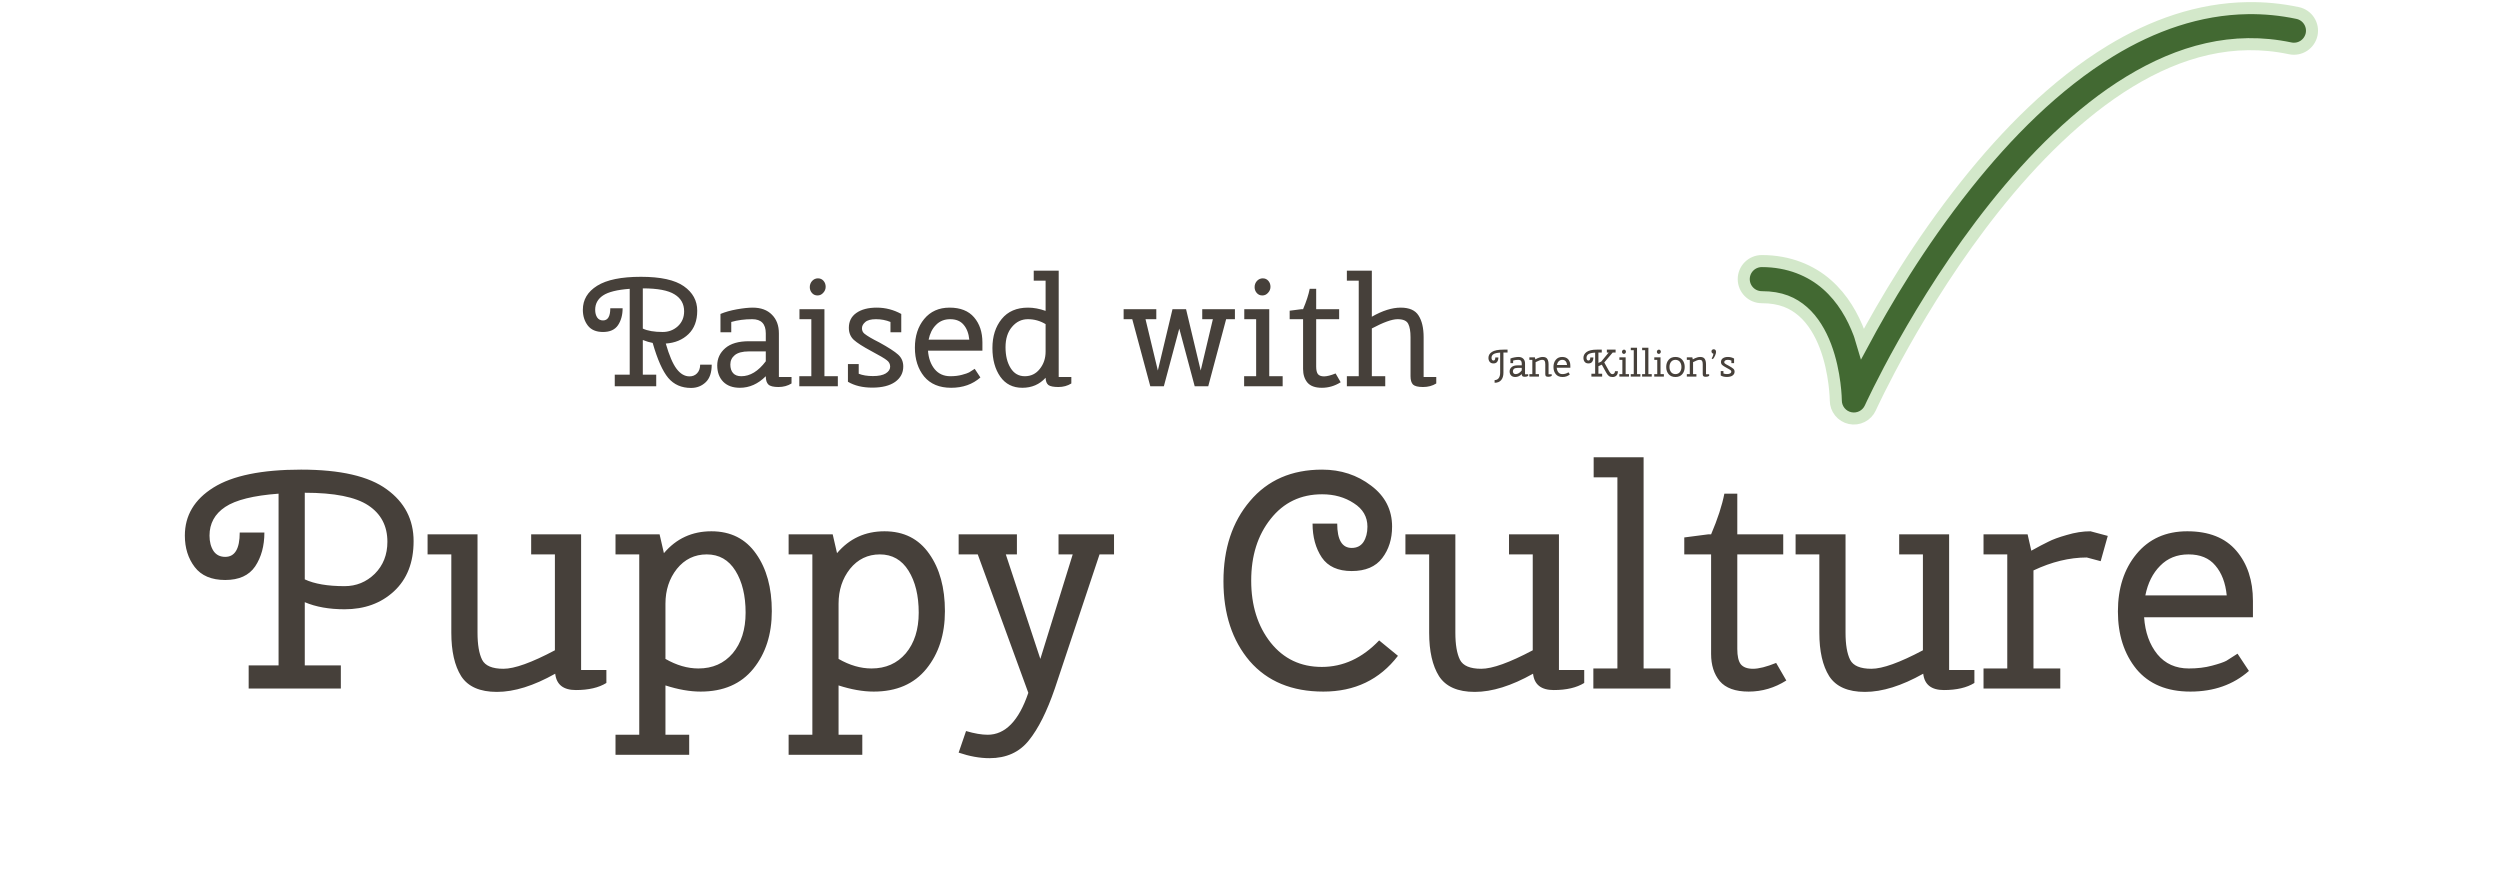
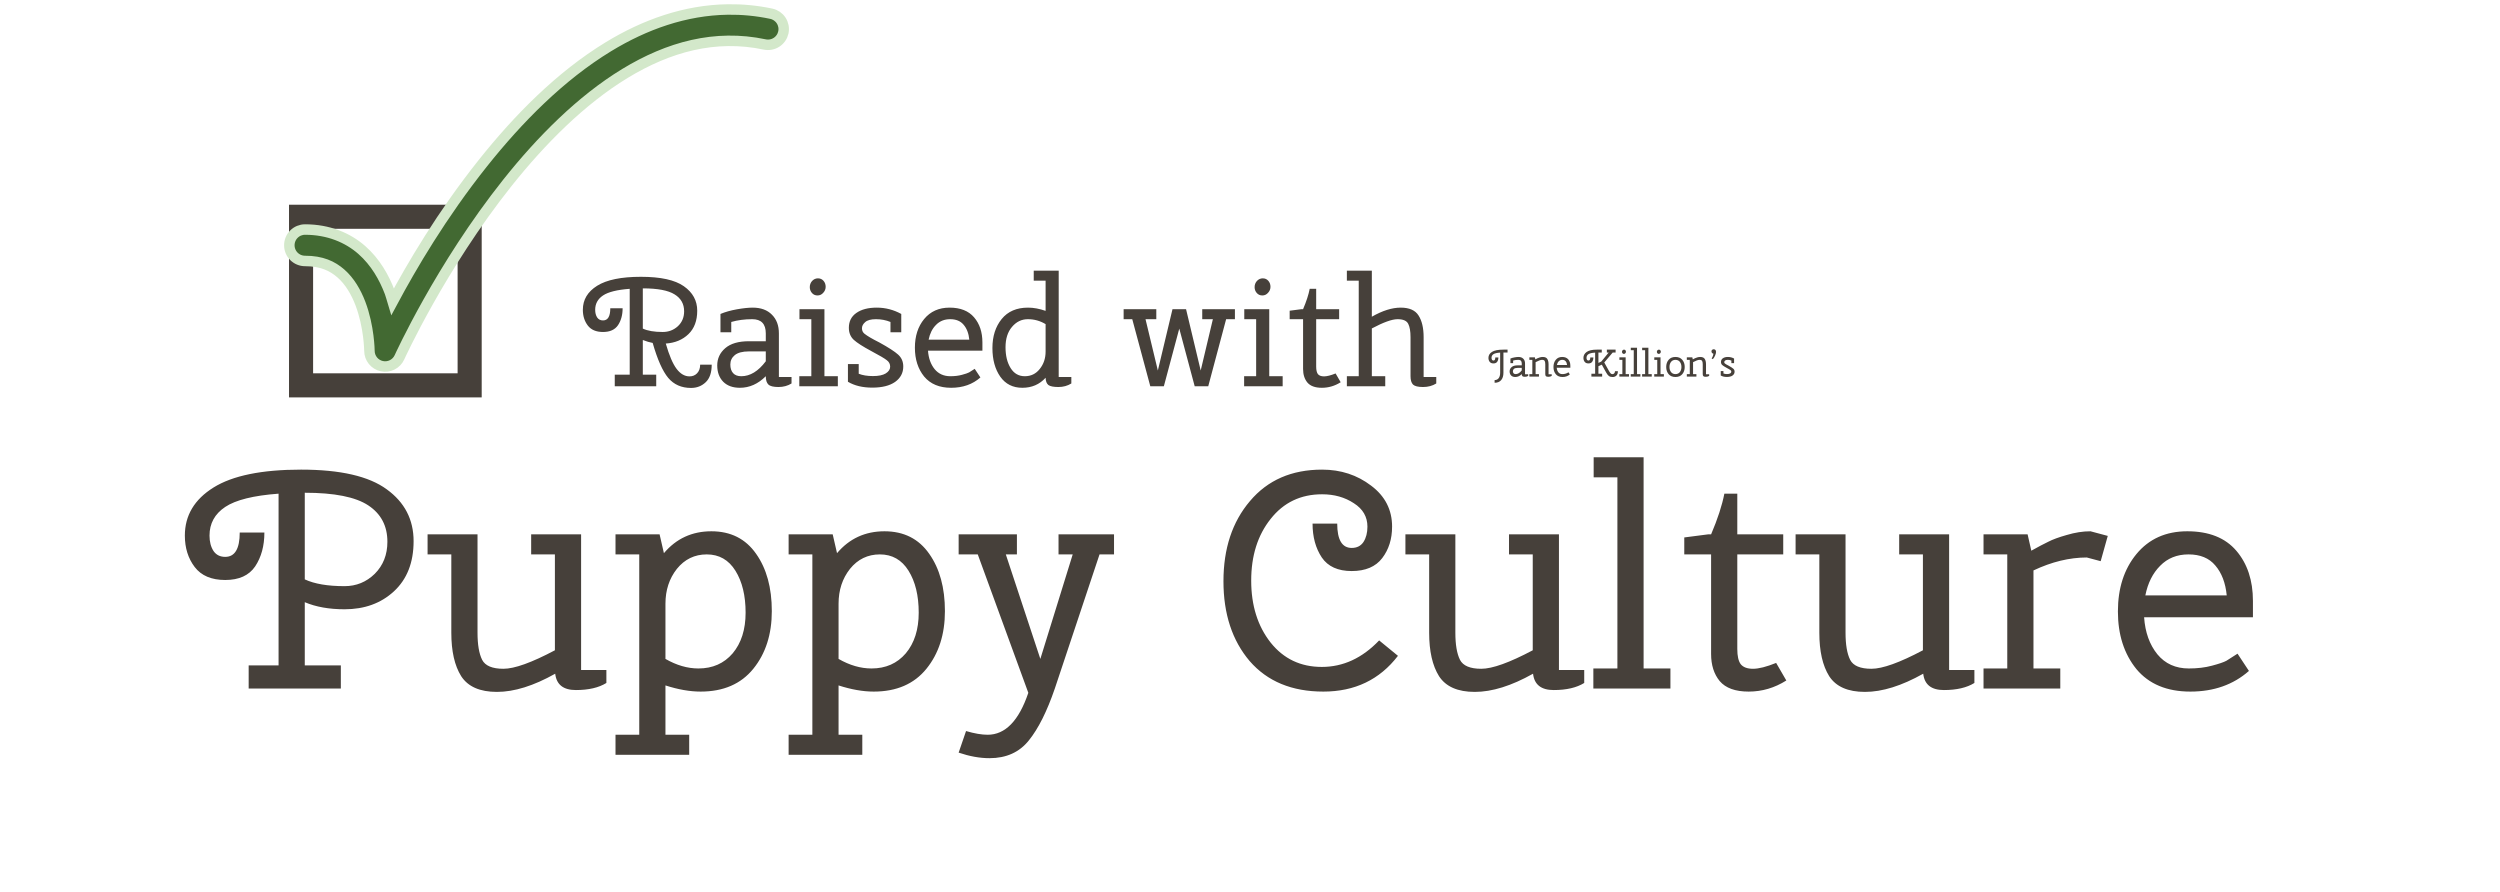
<svg xmlns="http://www.w3.org/2000/svg" width="1038" height="370" viewBox="0 0 1038 370" fill="none" transform="translate(25 0)">
-   <path d="M1008.28 3.378C987.918 3.669 968.682 10.562 951.354 21.104C928.248 35.161 908.152 55.645 891.428 76.641C871.676 101.44 857.341 125.99 848.293 142.87C847.835 141.373 847.541 139.948 846.963 138.425C844.279 131.352 840.168 123.945 833.551 118.132C826.933 112.318 817.704 108.395 806.5 108.395C804.511 108.395 802.603 109.186 801.197 110.592C799.79 111.999 799 113.906 799 115.895C799 117.884 799.79 119.792 801.197 121.199C802.603 122.605 804.511 123.395 806.5 123.395C814.41 123.395 819.516 125.769 823.65 129.401C827.785 133.033 830.842 138.223 832.938 143.745C837.128 154.789 837.229 166.274 837.229 166.274C837.23 167.988 837.818 169.65 838.895 170.983C839.973 172.316 841.474 173.24 843.15 173.601C844.825 173.962 846.574 173.739 848.105 172.967C849.635 172.196 850.856 170.924 851.562 169.362C851.562 169.362 871.113 126.223 903.16 85.987C919.184 65.869 938.3 46.603 959.15 33.919C980.001 21.234 1002.2 15.072 1025.89 20.073C1027.83 20.484 1029.86 20.105 1031.53 19.019C1033.2 17.933 1034.36 16.23 1034.78 14.284C1035.19 12.338 1034.81 10.309 1033.72 8.642C1032.64 6.976 1030.93 5.809 1028.99 5.397C1021.98 3.918 1015.07 3.281 1008.28 3.378Z" fill="#426932" stroke="#D3E8CA" stroke-width="5" transform="translate(-100 0)" />
+   <rect x="100" y="90" stroke="#46403a" stroke-width="10px" width="70" height="70" />
+   <path d="M1008.28 3.378C987.918 3.669 968.682 10.562 951.354 21.104C928.248 35.161 908.152 55.645 891.428 76.641C871.676 101.44 857.341 125.99 848.293 142.87C847.835 141.373 847.541 139.948 846.963 138.425C844.279 131.352 840.168 123.945 833.551 118.132C826.933 112.318 817.704 108.395 806.5 108.395C804.511 108.395 802.603 109.186 801.197 110.592C799.79 111.999 799 113.906 799 115.895C799 117.884 799.79 119.792 801.197 121.199C802.603 122.605 804.511 123.395 806.5 123.395C814.41 123.395 819.516 125.769 823.65 129.401C827.785 133.033 830.842 138.223 832.938 143.745C837.128 154.789 837.229 166.274 837.229 166.274C837.23 167.988 837.818 169.65 838.895 170.983C839.973 172.316 841.474 173.24 843.15 173.601C844.825 173.962 846.574 173.739 848.105 172.967C849.635 172.196 850.856 170.924 851.562 169.362C851.562 169.362 871.113 126.223 903.16 85.987C919.184 65.869 938.3 46.603 959.15 33.919C980.001 21.234 1002.2 15.072 1025.89 20.073C1027.83 20.484 1029.86 20.105 1031.53 19.019C1033.2 17.933 1034.36 16.23 1034.78 14.284C1035.19 12.338 1034.81 10.309 1033.72 8.642C1032.64 6.976 1030.93 5.809 1028.99 5.397C1021.98 3.918 1015.07 3.281 1008.28 3.378Z" fill="#426932" stroke="#D3E8CA" stroke-width="5" transform="translate(-600 1) scale(0.87)" />
  <path d="M265.704 151.408H270.504C270.504 154.693 269.672 157.125 268.008 158.704C266.344 160.283 264.317 161.072 261.928 161.072C257.96 161.072 254.803 159.685 252.456 156.912C250.109 154.096 247.955 149.253 245.992 142.384C244.797 142.171 243.432 141.765 241.896 141.168V155.568H247.464V160.368H230.248V155.568H236.456V119.92C231.251 120.304 227.56 121.221 225.384 122.672C223.208 124.123 222.12 126.107 222.12 128.624C222.12 129.904 222.397 130.971 222.952 131.824C223.507 132.635 224.317 133.04 225.384 133.04C227.389 133.04 228.392 131.355 228.392 127.984H233.512C233.512 130.757 232.872 133.104 231.592 135.024C230.312 136.901 228.243 137.84 225.384 137.84C222.525 137.84 220.413 136.944 219.048 135.152C217.683 133.36 217 131.184 217 128.624C217 124.443 218.984 121.115 222.952 118.64C226.92 116.165 232.979 114.928 241.128 114.928C249.277 114.928 255.208 116.229 258.92 118.832C262.632 121.435 264.488 124.827 264.488 129.008C264.488 133.147 263.272 136.389 260.84 138.736C258.408 141.083 255.272 142.384 251.432 142.64C252.84 147.547 254.333 151.045 255.912 153.136C257.491 155.227 259.283 156.272 261.288 156.272C262.568 156.272 263.613 155.845 264.424 154.992C265.277 154.096 265.704 152.901 265.704 151.408ZM241.896 119.728V136.432C243.901 137.371 246.653 137.84 250.152 137.84C252.584 137.84 254.675 137.051 256.424 135.472C258.173 133.851 259.048 131.781 259.048 129.264C259.048 126.192 257.725 123.845 255.08 122.224C252.435 120.56 248.04 119.728 241.896 119.728ZM282.203 161.008C279.259 161.008 276.955 160.176 275.291 158.512C273.627 156.805 272.795 154.544 272.795 151.728C272.795 148.869 273.904 146.48 276.123 144.56C278.342 142.64 281.627 141.68 285.979 141.68H292.955V138.416C292.955 134.491 291.078 132.528 287.323 132.528C284.166 132.528 281.264 132.912 278.619 133.68V137.968H274.139V130.352C276.059 129.541 278.32 128.901 280.923 128.432C283.568 127.963 285.766 127.728 287.515 127.728C290.928 127.728 293.595 128.709 295.515 130.672C297.435 132.592 298.395 135.173 298.395 138.416V156.528H303.643V159.216C302.064 160.197 300.251 160.688 298.203 160.688C296.155 160.688 294.768 160.347 294.043 159.664C293.318 158.981 292.955 157.829 292.955 156.208C289.755 159.408 286.171 161.008 282.203 161.008ZM282.779 156.208C286.448 156.208 289.84 154.139 292.955 150V145.904H285.915C283.312 145.904 281.371 146.416 280.091 147.44C278.854 148.464 278.235 149.765 278.235 151.344C278.235 152.88 278.619 154.075 279.387 154.928C280.155 155.781 281.286 156.208 282.779 156.208ZM306.937 132.528V128.368H317.305V156.208H322.873V160.368H306.873V156.208H311.865V132.528H306.937ZM314.425 122.672C313.486 122.672 312.718 122.331 312.121 121.648C311.523 120.965 311.225 120.155 311.225 119.216C311.225 118.235 311.545 117.381 312.185 116.656C312.867 115.931 313.678 115.568 314.617 115.568C315.555 115.568 316.323 115.909 316.921 116.592C317.518 117.275 317.817 118.107 317.817 119.088C317.817 120.027 317.475 120.859 316.793 121.584C316.153 122.309 315.363 122.672 314.425 122.672ZM327.06 151.152H331.54V155.184C333.161 155.824 335.124 156.144 337.428 156.144C339.775 156.144 341.545 155.781 342.74 155.056C343.977 154.288 344.596 153.349 344.596 152.24C344.596 151.131 344.127 150.235 343.188 149.552C342.292 148.827 340.116 147.547 336.66 145.712C333.247 143.877 330.857 142.341 329.492 141.104C328.127 139.824 327.444 138.16 327.444 136.112C327.444 133.467 328.468 131.419 330.516 129.968C332.607 128.475 335.444 127.728 339.028 127.728C342.612 127.728 346.004 128.603 349.204 130.352V137.968H344.724V133.68C342.847 132.912 340.841 132.528 338.708 132.528C336.617 132.528 335.124 132.933 334.228 133.744C333.332 134.512 332.884 135.365 332.884 136.304C332.884 137.243 333.225 137.989 333.908 138.544C335.06 139.483 337.129 140.699 340.116 142.192C343.913 144.283 346.516 145.968 347.924 147.248C349.332 148.528 350.036 150.171 350.036 152.176C350.036 154.821 348.905 156.955 346.644 158.576C344.383 160.155 341.225 160.944 337.172 160.944C333.161 160.944 329.791 160.133 327.06 158.512V151.152ZM382.897 142.192V145.584H360.305C360.518 148.699 361.436 151.259 363.057 153.264C364.678 155.227 366.854 156.208 369.585 156.208C371.377 156.208 372.977 156.016 374.385 155.632C375.836 155.248 376.838 154.907 377.393 154.608C377.948 154.267 378.716 153.776 379.697 153.136L382.065 156.72C378.822 159.579 374.769 161.008 369.905 161.008C365.041 161.008 361.308 159.451 358.705 156.336C356.145 153.179 354.865 149.189 354.865 144.368C354.865 139.547 356.145 135.579 358.705 132.464C361.308 129.307 364.828 127.728 369.265 127.728C373.745 127.728 377.137 129.072 379.441 131.76C381.745 134.448 382.897 137.925 382.897 142.192ZM377.457 141.04C377.201 138.437 376.412 136.368 375.089 134.832C373.809 133.296 371.953 132.528 369.521 132.528C367.132 132.528 365.169 133.317 363.633 134.896C362.097 136.432 361.073 138.48 360.561 141.04H377.457ZM414.573 112.368V156.528H419.821V159.216C418.242 160.197 416.45 160.688 414.445 160.688C412.439 160.688 411.053 160.411 410.285 159.856C409.559 159.259 409.175 158.256 409.133 156.848C406.615 159.621 403.394 161.008 399.469 161.008C395.543 161.008 392.493 159.472 390.317 156.4C388.141 153.285 387.053 149.317 387.053 144.496C387.053 139.632 388.333 135.621 390.893 132.464C393.453 129.307 397.101 127.728 401.837 127.728C404.141 127.728 406.573 128.176 409.133 129.072V116.528H404.205V112.368H414.573ZM392.493 144.176C392.493 147.675 393.197 150.555 394.605 152.816C396.013 155.077 397.975 156.208 400.493 156.208C403.053 156.208 405.122 155.205 406.701 153.2C408.322 151.195 409.133 148.784 409.133 145.968V134.576C406.871 133.211 404.418 132.528 401.773 132.528C399.17 132.528 396.973 133.595 395.181 135.728C393.389 137.819 392.493 140.635 392.493 144.176ZM487.738 128.368V132.528H484.09L476.666 160.368H471.034L464.634 136.432L458.234 160.368H452.602L445.114 132.528H441.53V128.368H455.098V132.528H450.618L455.738 153.84L461.818 128.368H467.45L473.53 153.84L478.586 132.528H474.17V128.368H487.738ZM491.624 132.528V128.368H501.992V156.208H507.56V160.368H491.56V156.208H496.552V132.528H491.624ZM499.112 122.672C498.173 122.672 497.405 122.331 496.808 121.648C496.211 120.965 495.912 120.155 495.912 119.216C495.912 118.235 496.232 117.381 496.872 116.656C497.555 115.931 498.365 115.568 499.304 115.568C500.243 115.568 501.011 115.909 501.608 116.592C502.205 117.275 502.504 118.107 502.504 119.088C502.504 120.027 502.163 120.859 501.48 121.584C500.84 122.309 500.051 122.672 499.112 122.672ZM510.468 132.528V129.008L515.396 128.368H516.036C517.401 125.168 518.318 122.352 518.788 119.92H521.476V128.368H531.012V132.528H521.476V152.176C521.476 153.627 521.71 154.672 522.18 155.312C522.692 155.952 523.545 156.272 524.74 156.272C525.934 156.272 527.534 155.867 529.54 155.056L531.652 158.704C529.22 160.24 526.617 161.008 523.844 161.008C521.07 161.008 519.065 160.283 517.828 158.832C516.633 157.381 516.036 155.504 516.036 153.2V132.528H510.468ZM544.586 156.208H550.154V160.368H534.218V156.208H539.146V116.528H534.218V112.368H544.586V131.504C548.98 128.987 552.97 127.728 556.554 127.728C560.138 127.728 562.612 128.816 563.978 130.992C565.386 133.168 566.09 136.176 566.09 140.016V156.528H571.338V159.216C569.759 160.197 567.924 160.688 565.833 160.688C563.786 160.688 562.399 160.347 561.674 159.664C560.991 158.939 560.65 157.787 560.65 156.208V140.016C560.65 137.541 560.33 135.685 559.69 134.448C559.05 133.168 557.578 132.528 555.274 132.528C552.97 132.528 549.407 133.808 544.586 136.368V156.208Z" fill="#46403a" />
  <path d="M599.224 145.168H600.936V146.368H599.224V154.768C599.224 156.059 598.915 157.072 598.296 157.808C597.677 158.555 596.765 158.928 595.56 158.928V157.808C596.296 157.808 596.861 157.541 597.256 157.008C597.661 156.475 597.864 155.728 597.864 154.768V146.4C596.552 146.485 595.624 146.704 595.08 147.056C594.547 147.408 594.28 147.92 594.28 148.592C594.28 148.912 594.349 149.179 594.488 149.392C594.627 149.595 594.829 149.696 595.096 149.696C595.597 149.696 595.848 149.275 595.848 148.432H597.128C597.128 149.125 596.968 149.712 596.648 150.192C596.328 150.661 595.811 150.896 595.096 150.896C594.381 150.896 593.853 150.672 593.512 150.224C593.171 149.776 593 149.232 593 148.592C593 147.547 593.496 146.715 594.488 146.096C595.48 145.477 597.059 145.168 599.224 145.168ZM604.145 156.528C603.409 156.528 602.833 156.32 602.417 155.904C602.001 155.477 601.793 154.912 601.793 154.208C601.793 153.493 602.07 152.896 602.625 152.416C603.179 151.936 604.001 151.696 605.089 151.696H606.833V150.88C606.833 149.899 606.363 149.408 605.424 149.408C604.635 149.408 603.91 149.504 603.249 149.696V150.768H602.129V148.864C602.609 148.661 603.174 148.501 603.825 148.384C604.486 148.267 605.035 148.208 605.473 148.208C606.326 148.208 606.993 148.453 607.473 148.944C607.953 149.424 608.193 150.069 608.193 150.88V155.408H609.505V156.08C609.11 156.325 608.657 156.448 608.145 156.448C607.633 156.448 607.286 156.363 607.105 156.192C606.923 156.021 606.833 155.733 606.833 155.328C606.033 156.128 605.137 156.528 604.145 156.528ZM604.289 155.328C605.206 155.328 606.054 154.811 606.833 153.776V152.752H605.073C604.422 152.752 603.937 152.88 603.617 153.136C603.307 153.392 603.153 153.717 603.153 154.112C603.153 154.496 603.249 154.795 603.441 155.008C603.633 155.221 603.915 155.328 604.289 155.328ZM612.584 155.328H613.976V156.368H609.992V155.328H611.224V149.408H609.992V148.368H612.28L612.472 149.216C612.835 149.013 613.128 148.859 613.352 148.752C613.576 148.635 613.896 148.517 614.312 148.4C614.739 148.272 615.149 148.208 615.544 148.208C616.461 148.208 617.091 148.48 617.432 149.024C617.784 149.568 617.96 150.32 617.96 151.28V155.408H619.272V156.08C618.877 156.325 618.419 156.448 617.896 156.448C617.384 156.448 617.037 156.363 616.856 156.192C616.685 156.011 616.6 155.723 616.6 155.328V151.28C616.6 150.661 616.52 150.197 616.36 149.888C616.2 149.568 615.832 149.408 615.256 149.408C614.68 149.408 613.789 149.728 612.584 150.368V155.328ZM627.006 151.824V152.672H621.358C621.411 153.451 621.64 154.091 622.046 154.592C622.451 155.083 622.995 155.328 623.678 155.328C624.126 155.328 624.526 155.28 624.878 155.184C625.24 155.088 625.491 155.003 625.63 154.928C625.768 154.843 625.96 154.72 626.206 154.56L626.798 155.456C625.987 156.171 624.974 156.528 623.758 156.528C622.542 156.528 621.608 156.139 620.958 155.36C620.318 154.571 619.998 153.573 619.998 152.368C619.998 151.163 620.318 150.171 620.958 149.392C621.608 148.603 622.488 148.208 623.598 148.208C624.718 148.208 625.566 148.544 626.142 149.216C626.718 149.888 627.006 150.757 627.006 151.824ZM625.646 151.536C625.582 150.885 625.384 150.368 625.054 149.984C624.734 149.6 624.27 149.408 623.661 149.408C623.064 149.408 622.574 149.605 622.19 150C621.806 150.384 621.55 150.896 621.422 151.536H625.646ZM645.542 154.128H646.742C646.742 154.949 646.534 155.557 646.118 155.952C645.702 156.347 645.174 156.544 644.534 156.544C643.904 156.544 643.392 156.4 642.998 156.112C642.614 155.824 642.224 155.317 641.83 154.592L640.07 151.408L638.662 152.048V155.168H640.214V156.368H637.302V146.4C635.99 146.485 635.062 146.704 634.518 147.056C633.984 147.408 633.718 147.92 633.718 148.592C633.718 148.912 633.787 149.179 633.926 149.392C634.064 149.595 634.267 149.696 634.534 149.696C635.035 149.696 635.286 149.275 635.286 148.432H636.566C636.566 149.125 636.406 149.712 636.086 150.192C635.766 150.661 635.248 150.896 634.534 150.896C633.819 150.896 633.291 150.672 632.95 150.224C632.608 149.776 632.438 149.232 632.438 148.592C632.438 147.589 632.886 146.768 633.782 146.128C634.678 145.488 636.086 145.168 638.006 145.168H640.054V146.368H638.662V150.672L639.846 150.128L642.934 146.368H642.166V145.168H645.798V146.368H644.598L641.094 150.496L643.094 154.128C643.36 154.565 643.59 154.88 643.782 155.072C643.984 155.253 644.224 155.344 644.502 155.344C644.779 155.344 645.019 155.237 645.222 155.024C645.435 154.8 645.542 154.501 645.542 154.128ZM635.75 156.368V155.168H637.302V156.368H635.75ZM647.375 149.408V148.368H649.967V155.328H651.359V156.368H647.359V155.328H648.607V149.408H647.375ZM649.247 146.944C649.012 146.944 648.82 146.859 648.671 146.688C648.521 146.517 648.447 146.315 648.447 146.08C648.447 145.835 648.527 145.621 648.687 145.44C648.857 145.259 649.06 145.168 649.295 145.168C649.529 145.168 649.721 145.253 649.871 145.424C650.02 145.595 650.095 145.803 650.095 146.048C650.095 146.283 650.009 146.491 649.839 146.672C649.679 146.853 649.481 146.944 649.247 146.944ZM652.102 145.408V144.368H654.694V155.328H656.086V156.368H652.086V155.328H653.334V145.408H652.102ZM656.82 145.408V144.368H659.412V155.328H660.804V156.368H656.804V155.328H658.052V145.408H656.82ZM661.859 149.408V148.368H664.451V155.328H665.843V156.368H661.843V155.328H663.091V149.408H661.859ZM663.731 146.944C663.496 146.944 663.304 146.859 663.155 146.688C663.006 146.517 662.931 146.315 662.931 146.08C662.931 145.835 663.011 145.621 663.171 145.44C663.342 145.259 663.544 145.168 663.779 145.168C664.014 145.168 664.206 145.253 664.355 145.424C664.504 145.595 664.579 145.803 664.579 146.048C664.579 146.283 664.494 146.491 664.323 146.672C664.163 146.853 663.966 146.944 663.731 146.944ZM667.818 155.36C667.146 154.571 666.81 153.573 666.81 152.368C666.81 151.163 667.146 150.171 667.818 149.392C668.49 148.603 669.434 148.208 670.65 148.208C671.866 148.208 672.81 148.603 673.482 149.392C674.154 150.171 674.49 151.163 674.49 152.368C674.49 153.573 674.154 154.571 673.482 155.36C672.81 156.139 671.866 156.528 670.65 156.528C669.434 156.528 668.49 156.139 667.818 155.36ZM668.826 150.24C668.389 150.795 668.17 151.504 668.17 152.368C668.17 153.232 668.389 153.941 668.826 154.496C669.263 155.051 669.871 155.328 670.65 155.328C671.429 155.328 672.037 155.051 672.474 154.496C672.911 153.941 673.13 153.232 673.13 152.368C673.13 151.504 672.911 150.795 672.474 150.24C672.037 149.685 671.429 149.408 670.65 149.408C669.871 149.408 669.263 149.685 668.826 150.24ZM677.959 155.328H679.351V156.368H675.367V155.328H676.599V149.408H675.367V148.368H677.655L677.847 149.216C678.21 149.013 678.503 148.859 678.727 148.752C678.951 148.635 679.271 148.517 679.687 148.4C680.114 148.272 680.524 148.208 680.919 148.208C681.836 148.208 682.466 148.48 682.807 149.024C683.159 149.568 683.335 150.32 683.335 151.28V155.408H684.647V156.08C684.252 156.325 683.794 156.448 683.271 156.448C682.759 156.448 682.412 156.363 682.231 156.192C682.06 156.011 681.975 155.723 681.975 155.328V151.28C681.975 150.661 681.895 150.197 681.735 149.888C681.575 149.568 681.207 149.408 680.631 149.408C680.055 149.408 679.164 149.728 677.959 150.368V155.328ZM686.397 146.832C686.109 146.779 685.901 146.656 685.773 146.464C685.655 146.272 685.597 146.064 685.597 145.84C685.597 145.616 685.687 145.424 685.868 145.264C686.05 145.093 686.274 145.008 686.541 145.008C686.807 145.008 687.031 145.099 687.213 145.28C687.405 145.461 687.501 145.744 687.501 146.128C687.501 146.501 687.373 146.992 687.117 147.6C686.861 148.208 686.546 148.715 686.173 149.12L685.661 148.8C685.863 148.544 686.034 148.229 686.173 147.856C686.322 147.472 686.397 147.131 686.397 146.832ZM689.453 154.064H690.573V155.072C690.978 155.232 691.469 155.312 692.045 155.312C692.631 155.312 693.074 155.221 693.373 155.04C693.682 154.848 693.837 154.613 693.837 154.336C693.837 154.059 693.719 153.835 693.485 153.664C693.261 153.483 692.717 153.163 691.853 152.704C690.999 152.245 690.402 151.861 690.061 151.552C689.719 151.232 689.549 150.816 689.549 150.304C689.549 149.643 689.805 149.131 690.317 148.768C690.839 148.395 691.549 148.208 692.445 148.208C693.341 148.208 694.189 148.427 694.989 148.864V150.768H693.869V149.696C693.399 149.504 692.898 149.408 692.365 149.408C691.842 149.408 691.469 149.509 691.245 149.712C691.021 149.904 690.909 150.117 690.909 150.352C690.909 150.587 690.994 150.773 691.164 150.912C691.453 151.147 691.97 151.451 692.717 151.824C693.666 152.347 694.317 152.768 694.669 153.088C695.021 153.408 695.197 153.819 695.197 154.32C695.197 154.981 694.914 155.515 694.349 155.92C693.783 156.315 692.994 156.512 691.981 156.512C690.978 156.512 690.135 156.309 689.453 155.904V154.064Z" fill="#46403a" />
  <path d="M101.542 276.268H116.518V285.868H78.246V276.268H90.662V204.972C80.251 205.74 72.87 207.575 68.518 210.476C64.166 213.377 61.99 217.345 61.99 222.38C61.99 224.94 62.545 227.073 63.654 228.78C64.763 230.401 66.385 231.212 68.518 231.212C72.529 231.212 74.534 227.841 74.534 221.1H84.774C84.774 226.647 83.494 231.34 80.934 235.18C78.374 238.935 74.235 240.812 68.518 240.812C62.801 240.812 58.577 239.02 55.846 235.436C53.115 231.852 51.75 227.5 51.75 222.38C51.75 214.017 55.718 207.361 63.654 202.412C71.59 197.463 83.707 194.988 100.006 194.988C116.305 194.988 128.166 197.719 135.59 203.18C143.014 208.556 146.726 215.724 146.726 224.684C146.726 233.559 143.995 240.513 138.534 245.548C133.158 250.497 126.331 252.972 118.054 252.972C111.654 252.972 106.15 251.991 101.542 250.028V276.268ZM101.542 204.588V240.556C105.553 242.433 111.057 243.372 118.054 243.372C122.918 243.372 127.099 241.665 130.598 238.252C134.097 234.753 135.846 230.316 135.846 224.94C135.846 218.369 133.201 213.335 127.91 209.836C122.619 206.337 113.83 204.588 101.542 204.588ZM195.538 230.188V221.868H216.274V278.188H226.77V283.564C223.613 285.527 219.389 286.508 214.098 286.508C208.893 286.508 206.034 284.247 205.522 279.724C196.562 284.759 188.498 287.276 181.33 287.276C174.247 287.276 169.298 285.1 166.482 280.748C163.751 276.396 162.386 270.38 162.386 262.7V230.188H152.53V221.868H173.266V262.7C173.266 267.649 173.906 271.404 175.186 273.964C176.466 276.439 179.41 277.676 184.018 277.676C188.626 277.676 195.751 275.116 205.394 269.996V230.188H195.538ZM230.56 230.188V221.868H248.864L250.656 229.676C255.776 223.617 262.347 220.588 270.368 220.588C278.389 220.588 284.576 223.703 288.928 229.932C293.28 236.076 295.456 244.012 295.456 253.74C295.456 263.383 292.896 271.361 287.776 277.676C282.656 283.991 275.36 287.148 265.888 287.148C261.451 287.148 256.587 286.295 251.296 284.588V305.068H261.152V313.388H230.56V305.068H240.416V230.188H230.56ZM284.576 254.38C284.576 247.297 283.168 241.495 280.352 236.972C277.536 232.449 273.568 230.188 268.448 230.188C263.413 230.188 259.275 232.193 256.032 236.204C252.875 240.215 251.296 245.036 251.296 250.668V273.58C255.904 276.225 260.469 277.548 264.992 277.548C270.88 277.548 275.616 275.457 279.2 271.276C282.784 267.009 284.576 261.377 284.576 254.38ZM302.435 230.188V221.868H320.739L322.531 229.676C327.651 223.617 334.222 220.588 342.243 220.588C350.264 220.588 356.451 223.703 360.803 229.932C365.155 236.076 367.331 244.012 367.331 253.74C367.331 263.383 364.771 271.361 359.651 277.676C354.531 283.991 347.235 287.148 337.763 287.148C333.326 287.148 328.462 286.295 323.171 284.588V305.068H333.027V313.388H302.435V305.068H312.291V230.188H302.435ZM356.451 254.38C356.451 247.297 355.043 241.495 352.227 236.972C349.411 232.449 345.443 230.188 340.323 230.188C335.288 230.188 331.15 232.193 327.907 236.204C324.75 240.215 323.171 245.036 323.171 250.668V273.58C327.779 276.225 332.344 277.548 336.867 277.548C342.755 277.548 347.491 275.457 351.075 271.276C354.659 267.009 356.451 261.377 356.451 254.38ZM373.03 230.188V221.868H397.222V230.188H392.614L406.95 273.58L420.39 230.188H414.502V221.868H437.542V230.188H431.526L412.966 285.868C409.723 295.34 406.139 302.508 402.214 307.372C398.289 312.321 392.827 314.796 385.83 314.796C381.819 314.796 377.553 314.028 373.03 312.492L376.102 303.532C379.601 304.556 382.587 305.068 385.062 305.068C392.401 305.068 398.033 299.265 401.958 287.66L380.966 230.188H373.03ZM552.996 218.668C552.996 223.788 551.631 228.14 548.9 231.724C546.169 235.308 541.945 237.1 536.228 237.1C530.511 237.1 526.372 235.223 523.812 231.468C521.252 227.628 519.972 222.935 519.972 217.388H530.212C530.212 224.129 532.217 227.5 536.228 227.5C538.361 227.5 539.983 226.689 541.092 225.068C542.201 223.361 542.756 221.228 542.756 218.668C542.756 214.572 540.879 211.329 537.124 208.94C533.369 206.465 528.975 205.228 523.94 205.228C515.065 205.228 507.94 208.641 502.564 215.468C497.188 222.209 494.5 230.743 494.5 241.068C494.5 251.393 497.188 259.969 502.564 266.796C507.94 273.537 515.023 276.908 523.812 276.908C532.687 276.908 540.623 273.239 547.62 265.9L555.428 272.3C547.833 282.199 537.508 287.148 524.452 287.148C511.396 287.148 501.199 282.924 493.86 274.476C486.607 265.943 482.98 254.892 482.98 241.324C482.98 227.756 486.649 216.663 493.988 208.044C501.327 199.34 511.311 194.988 523.94 194.988C531.705 194.988 538.489 197.207 544.292 201.644C550.095 205.996 552.996 211.671 552.996 218.668ZM601.538 230.188V221.868H622.274V278.188H632.77V283.564C629.613 285.527 625.389 286.508 620.098 286.508C614.893 286.508 612.034 284.247 611.522 279.724C602.562 284.759 594.498 287.276 587.33 287.276C580.247 287.276 575.298 285.1 572.482 280.748C569.751 276.396 568.386 270.38 568.386 262.7V230.188H558.53V221.868H579.266V262.7C579.266 267.649 579.906 271.404 581.186 273.964C582.466 276.439 585.41 277.676 590.018 277.676C594.626 277.676 601.751 275.116 611.394 269.996V230.188H601.538ZM636.688 198.188V189.868H657.424V277.548H668.56V285.868H636.56V277.548H646.544V198.188H636.688ZM674.31 230.188V223.148L684.166 221.868H685.446C688.177 215.468 690.011 209.836 690.95 204.972H696.326V221.868H715.398V230.188H696.326V269.484C696.326 272.385 696.795 274.476 697.734 275.756C698.758 277.036 700.465 277.676 702.854 277.676C705.243 277.676 708.443 276.865 712.454 275.244L716.678 282.54C711.814 285.612 706.609 287.148 701.062 287.148C695.515 287.148 691.505 285.697 689.03 282.796C686.641 279.895 685.446 276.14 685.446 271.532V230.188H674.31ZM763.538 230.188V221.868H784.274V278.188H794.77V283.564C791.613 285.527 787.389 286.508 782.098 286.508C776.893 286.508 774.034 284.247 773.522 279.724C764.562 284.759 756.498 287.276 749.33 287.276C742.247 287.276 737.298 285.1 734.482 280.748C731.751 276.396 730.386 270.38 730.386 262.7V230.188H720.53V221.868H741.266V262.7C741.266 267.649 741.906 271.404 743.186 273.964C744.466 276.439 747.41 277.676 752.018 277.676C756.626 277.676 763.751 275.116 773.394 269.996V230.188H763.538ZM819.296 277.548H830.432V285.868H798.56V277.548H808.416V230.188H798.56V221.868H816.864L818.4 228.652C821.301 227.031 823.648 225.793 825.44 224.94C827.232 224.001 829.792 223.063 833.12 222.124C836.533 221.1 839.819 220.588 842.976 220.588L850.144 222.508L847.2 233.004L841.44 231.468C834.272 231.468 826.891 233.26 819.296 236.844V277.548ZM910.419 249.516V256.3H865.235C865.662 262.529 867.496 267.649 870.739 271.66C873.982 275.585 878.334 277.548 883.795 277.548C887.379 277.548 890.579 277.164 893.395 276.396C896.296 275.628 898.302 274.945 899.411 274.348C900.52 273.665 902.056 272.684 904.019 271.404L908.755 278.572C902.27 284.289 894.163 287.148 884.435 287.148C874.707 287.148 867.24 284.033 862.035 277.804C856.915 271.489 854.355 263.511 854.355 253.868C854.355 244.225 856.915 236.289 862.035 230.06C867.24 223.745 874.28 220.588 883.155 220.588C892.115 220.588 898.899 223.276 903.507 228.652C908.115 234.028 910.419 240.983 910.419 249.516ZM899.539 247.212C899.027 242.007 897.448 237.868 894.803 234.796C892.243 231.724 888.531 230.188 883.667 230.188C878.888 230.188 874.963 231.767 871.891 234.924C868.819 237.996 866.771 242.092 865.747 247.212H899.539Z" fill="#46403a" />
</svg>
